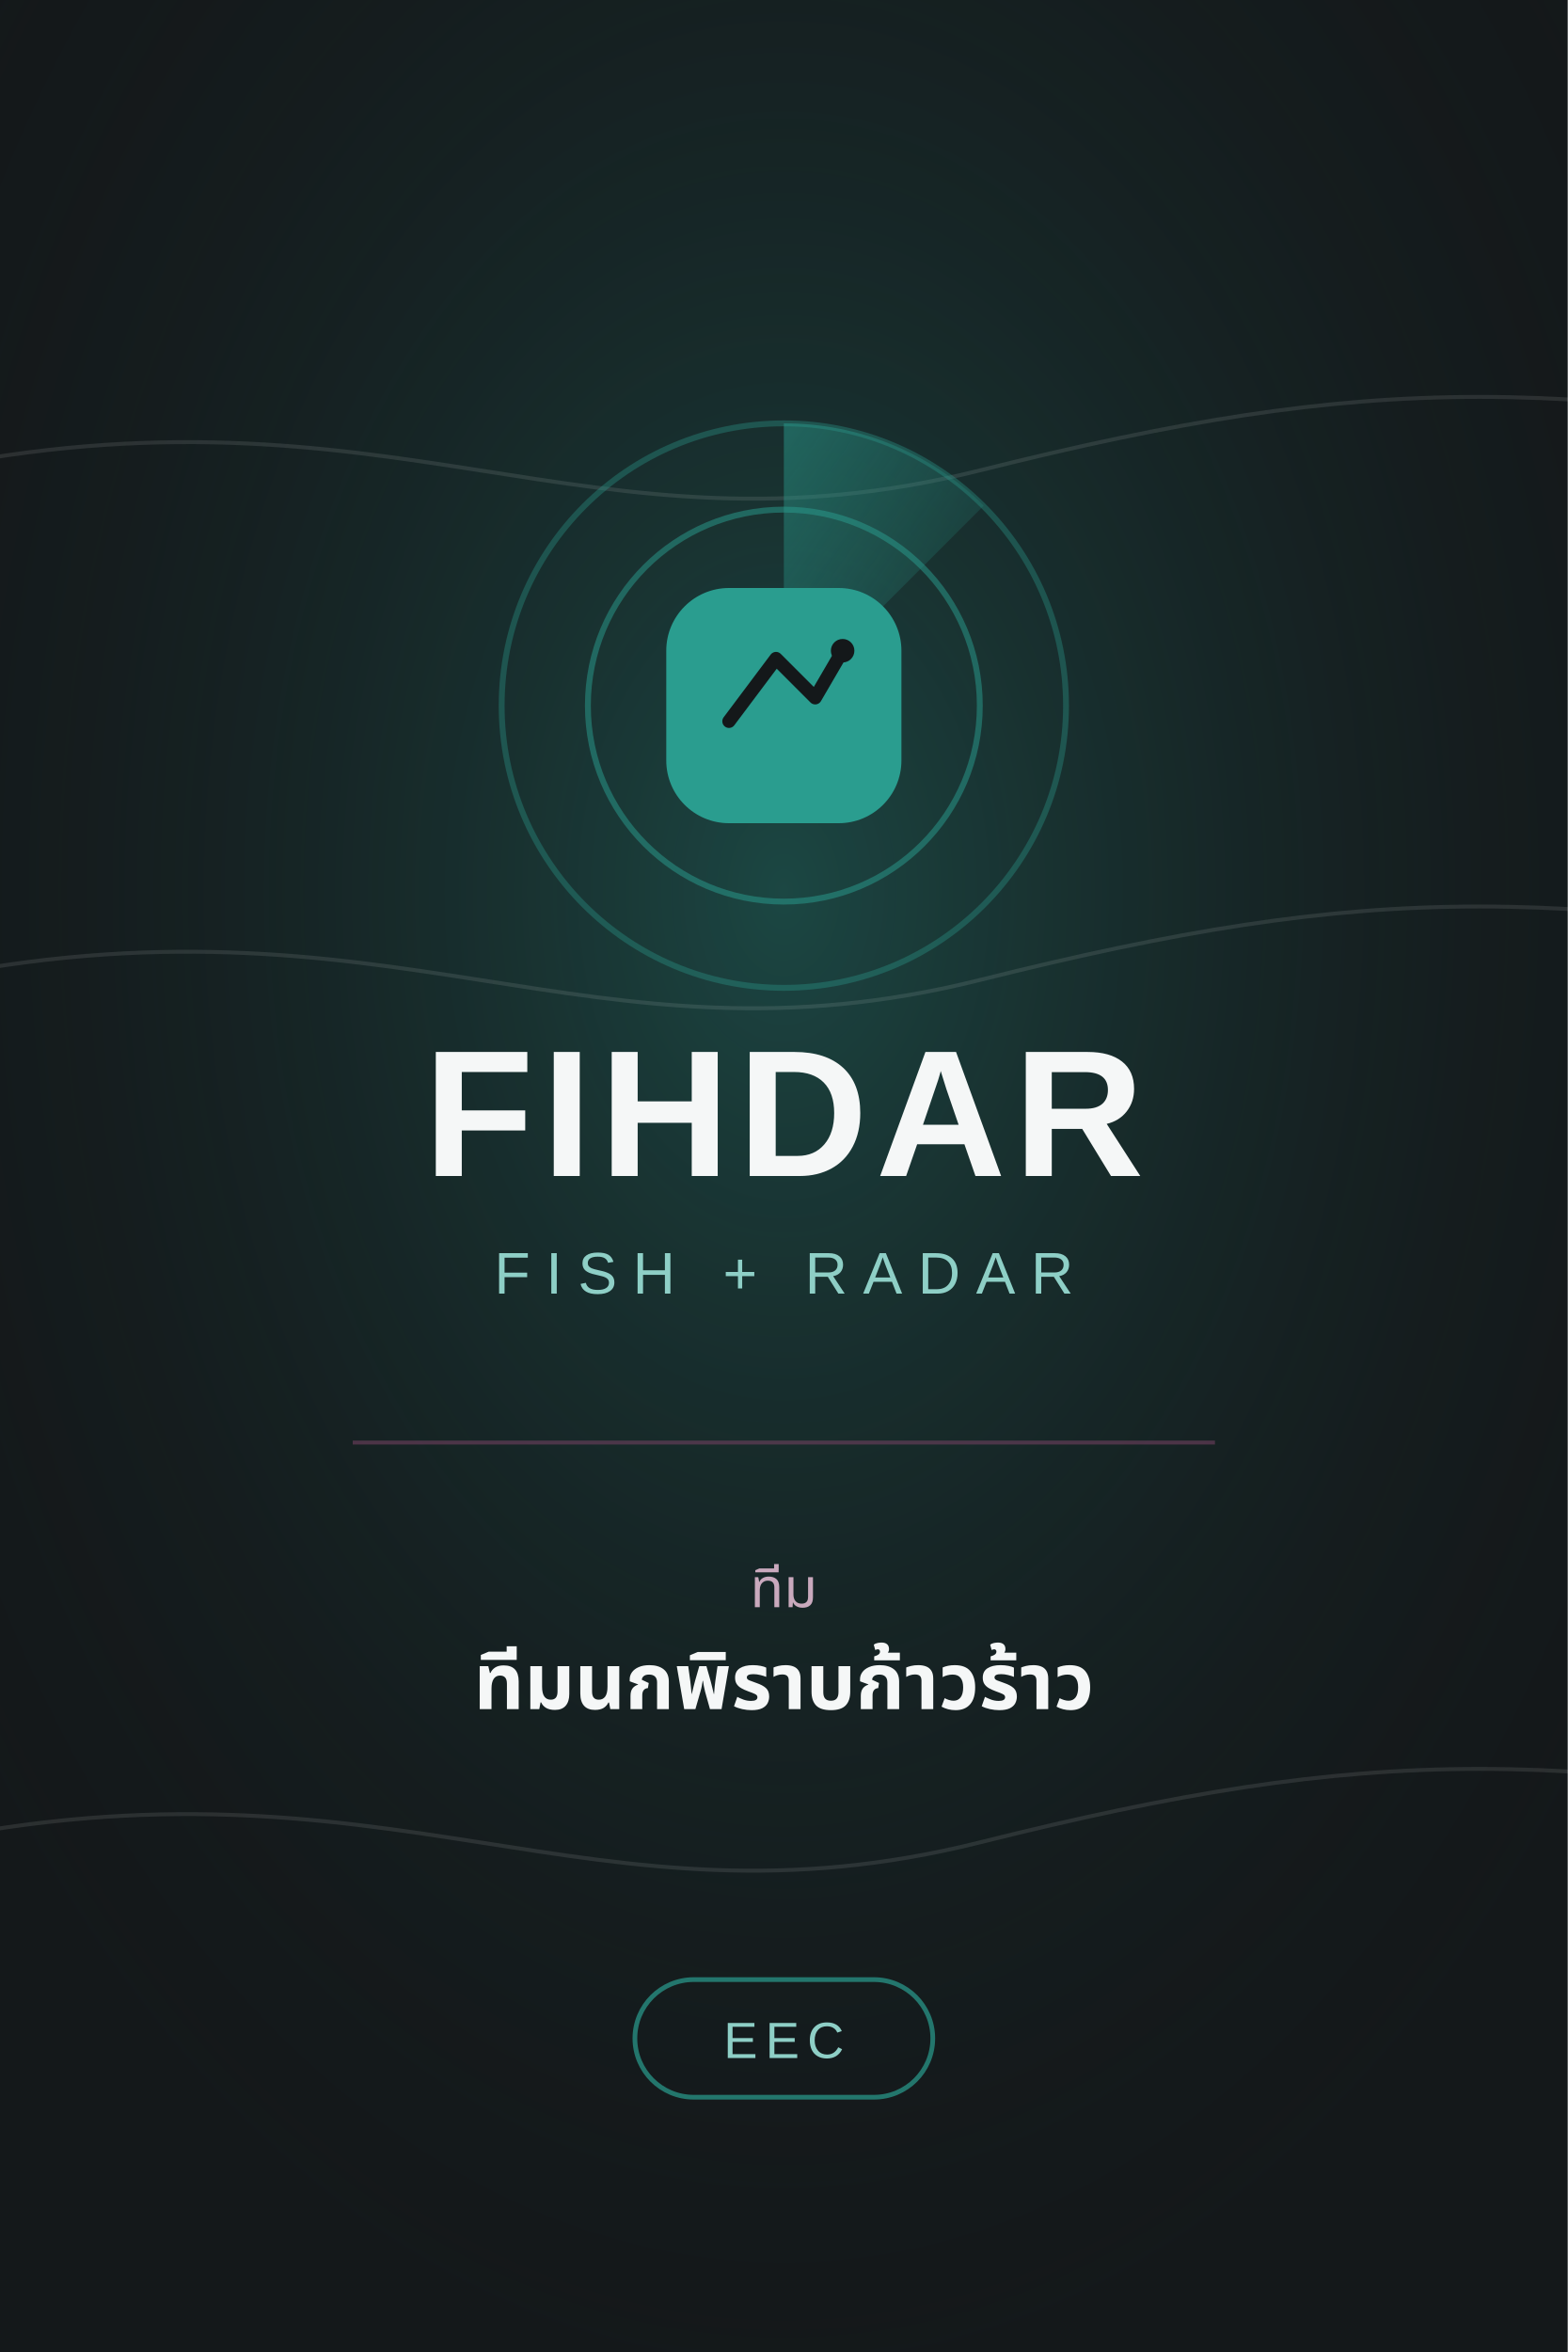
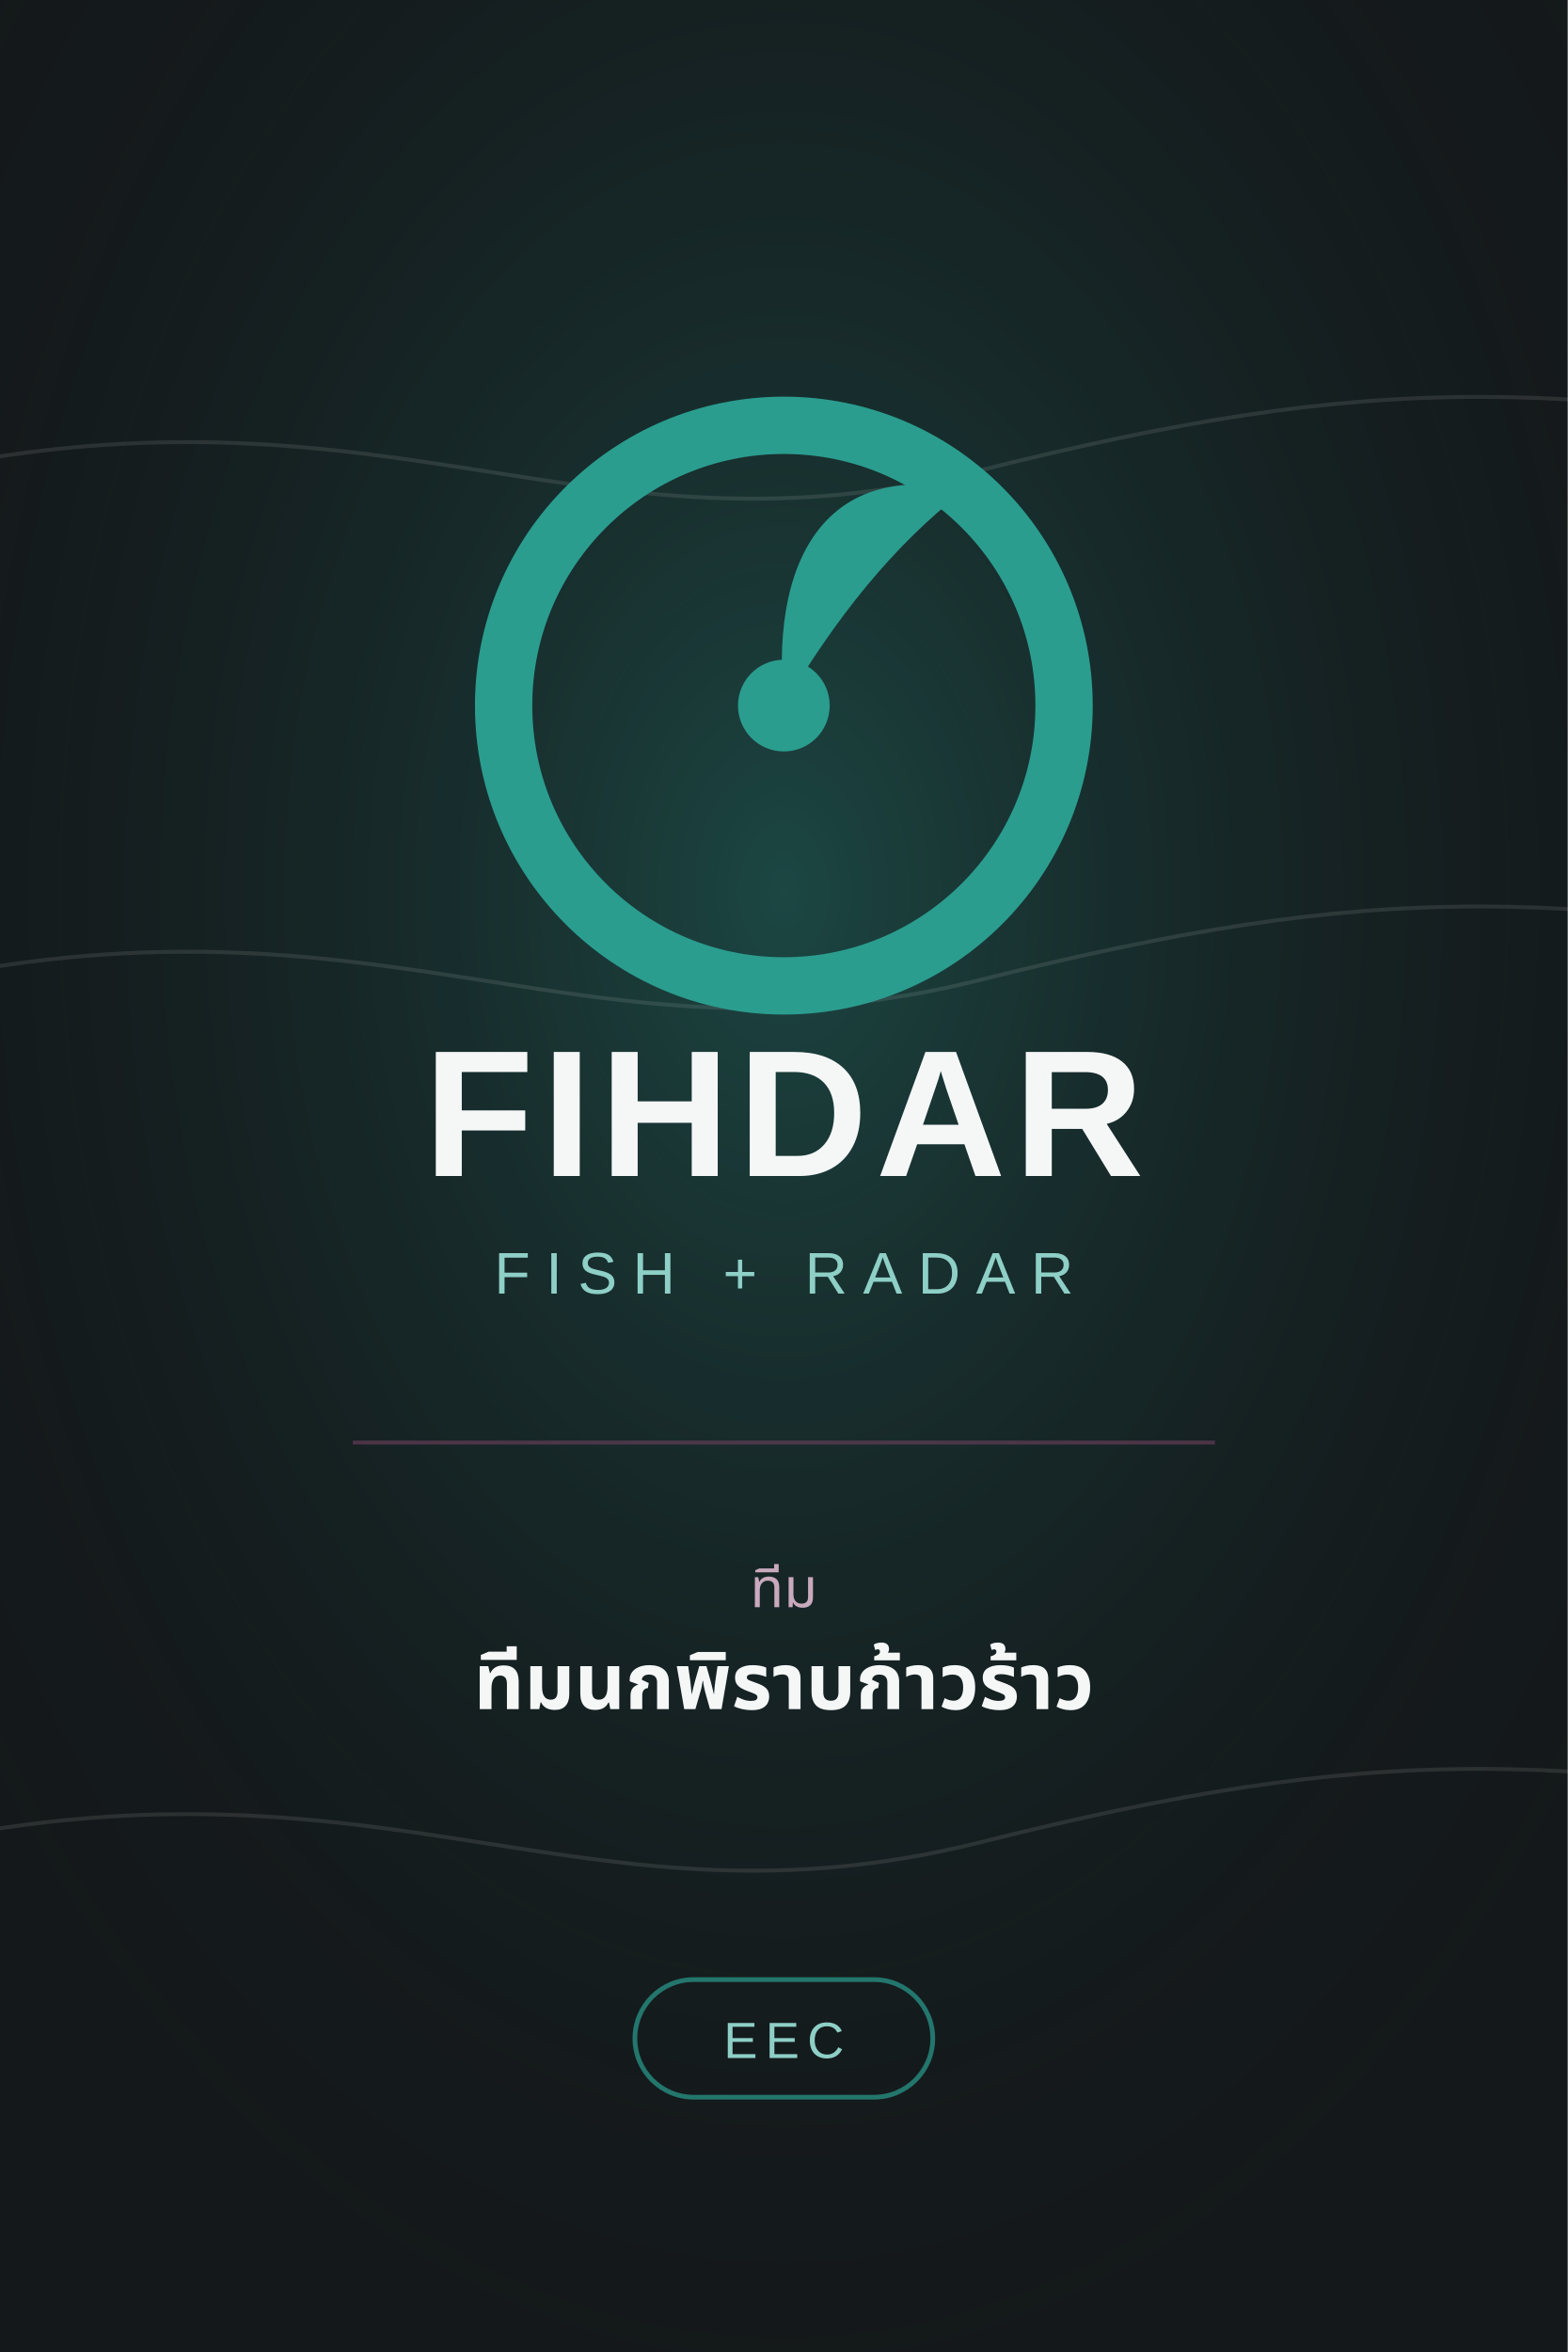
<svg xmlns="http://www.w3.org/2000/svg" width="400" height="600" viewBox="0 0 400 600">
  <defs>
    <radialGradient id="glow" cx="50%" cy="38%" r="65%">
      <stop offset="0%" stop-color="#2a9d8f" stop-opacity="0.35" />
      <stop offset="100%" stop-color="#14181a" stop-opacity="0" />
    </radialGradient>
    <linearGradient id="sweep" x1="0%" y1="0%" x2="100%" y2="100%">
      <stop offset="0%" stop-color="#2a9d8f" stop-opacity="0.9" />
      <stop offset="100%" stop-color="#2a9d8f" stop-opacity="0" />
    </linearGradient>
  </defs>
  <rect width="400" height="600" fill="#14181a" />
  <rect width="400" height="600" fill="url(#glow)" />
  <g opacity="0.10" stroke="#ffffff" stroke-width="1" fill="none">
    <path d="M -20 120 C 100 95, 150 145, 250 120 S 400 95, 520 120" />
    <path d="M -20 250 C 100 225, 150 275, 250 250 S 400 225, 520 250" />
    <path d="M -20 470 C 100 445, 150 495, 250 470 S 400 445, 520 470" />
  </g>
-   <g transform="translate(200,180)">
-     <circle r="72" fill="none" stroke="#2a9d8f" stroke-width="1.5" opacity="0.35" />
-     <circle r="50" fill="none" stroke="#2a9d8f" stroke-width="1.5" opacity="0.5" />
-     <circle r="28" fill="none" stroke="#2a9d8f" stroke-width="1.5" opacity="0.7" />
-     <path d="M 0 0 L 0 -72 A 72 72 0 0 1 51 -51 Z" fill="url(#sweep)" opacity="0.55" />
-     <rect x="-30" y="-30" width="60" height="60" rx="16" fill="#2a9d8f" />
-     <path d="M -14 4 L -2 -12 L 8 -2 L 15 -14" stroke="#14181a" stroke-width="3.4" fill="none" stroke-linecap="round" stroke-linejoin="round" />
-     <circle cx="15" cy="-14" r="3" fill="#14181a" />
+   <g transform="translate(200,180) scale(6.5) translate(-16,-16)">
+     <circle cx="16" cy="16" r="11" fill="none" stroke="#2a9d8f" stroke-width="2.25" />
+     <path d="M16 16 C15.4 9.6 18.2 6.4 23.07 7.57 C20.3 9.7 18 12.6 16 16 Z" fill="#2a9d8f" />
+     <circle cx="16" cy="16" r="1.8" fill="#2a9d8f" />
  </g>
  <text x="200" y="300" text-anchor="middle" font-family="Arial, 'Segoe UI', system-ui, sans-serif" font-size="46" font-weight="700" letter-spacing="2" fill="#f5f7f7">FIHDAR</text>
  <text x="200" y="330" text-anchor="middle" font-family="Arial, 'Segoe UI', system-ui, sans-serif" font-size="15" letter-spacing="4" fill="#8ecfc6">FISH + RADAR</text>
  <line x1="90" y1="368" x2="310" y2="368" stroke="#70405f" stroke-width="1" opacity="0.6" />
  <text x="200" y="410" text-anchor="middle" font-family="'Noto Sans Thai', Tahoma, 'Segoe UI', system-ui, sans-serif" font-size="14" fill="#c9a9bd">ทีม</text>
  <text x="200" y="436" text-anchor="middle" font-family="'Noto Sans Thai', Tahoma, 'Segoe UI', system-ui, sans-serif" font-size="20" font-weight="600" fill="#f5f7f7">ทีมนกพิราบก้าวร้าว</text>
  <g transform="translate(200,520)">
    <rect x="-38" y="-15" width="76" height="30" rx="15" fill="none" stroke="#2a9d8f" stroke-width="1.2" opacity="0.7" />
    <text x="0" y="5" text-anchor="middle" font-family="Arial, 'Segoe UI', system-ui, sans-serif" font-size="13" letter-spacing="2" fill="#8ecfc6">EEC</text>
  </g>
</svg>
